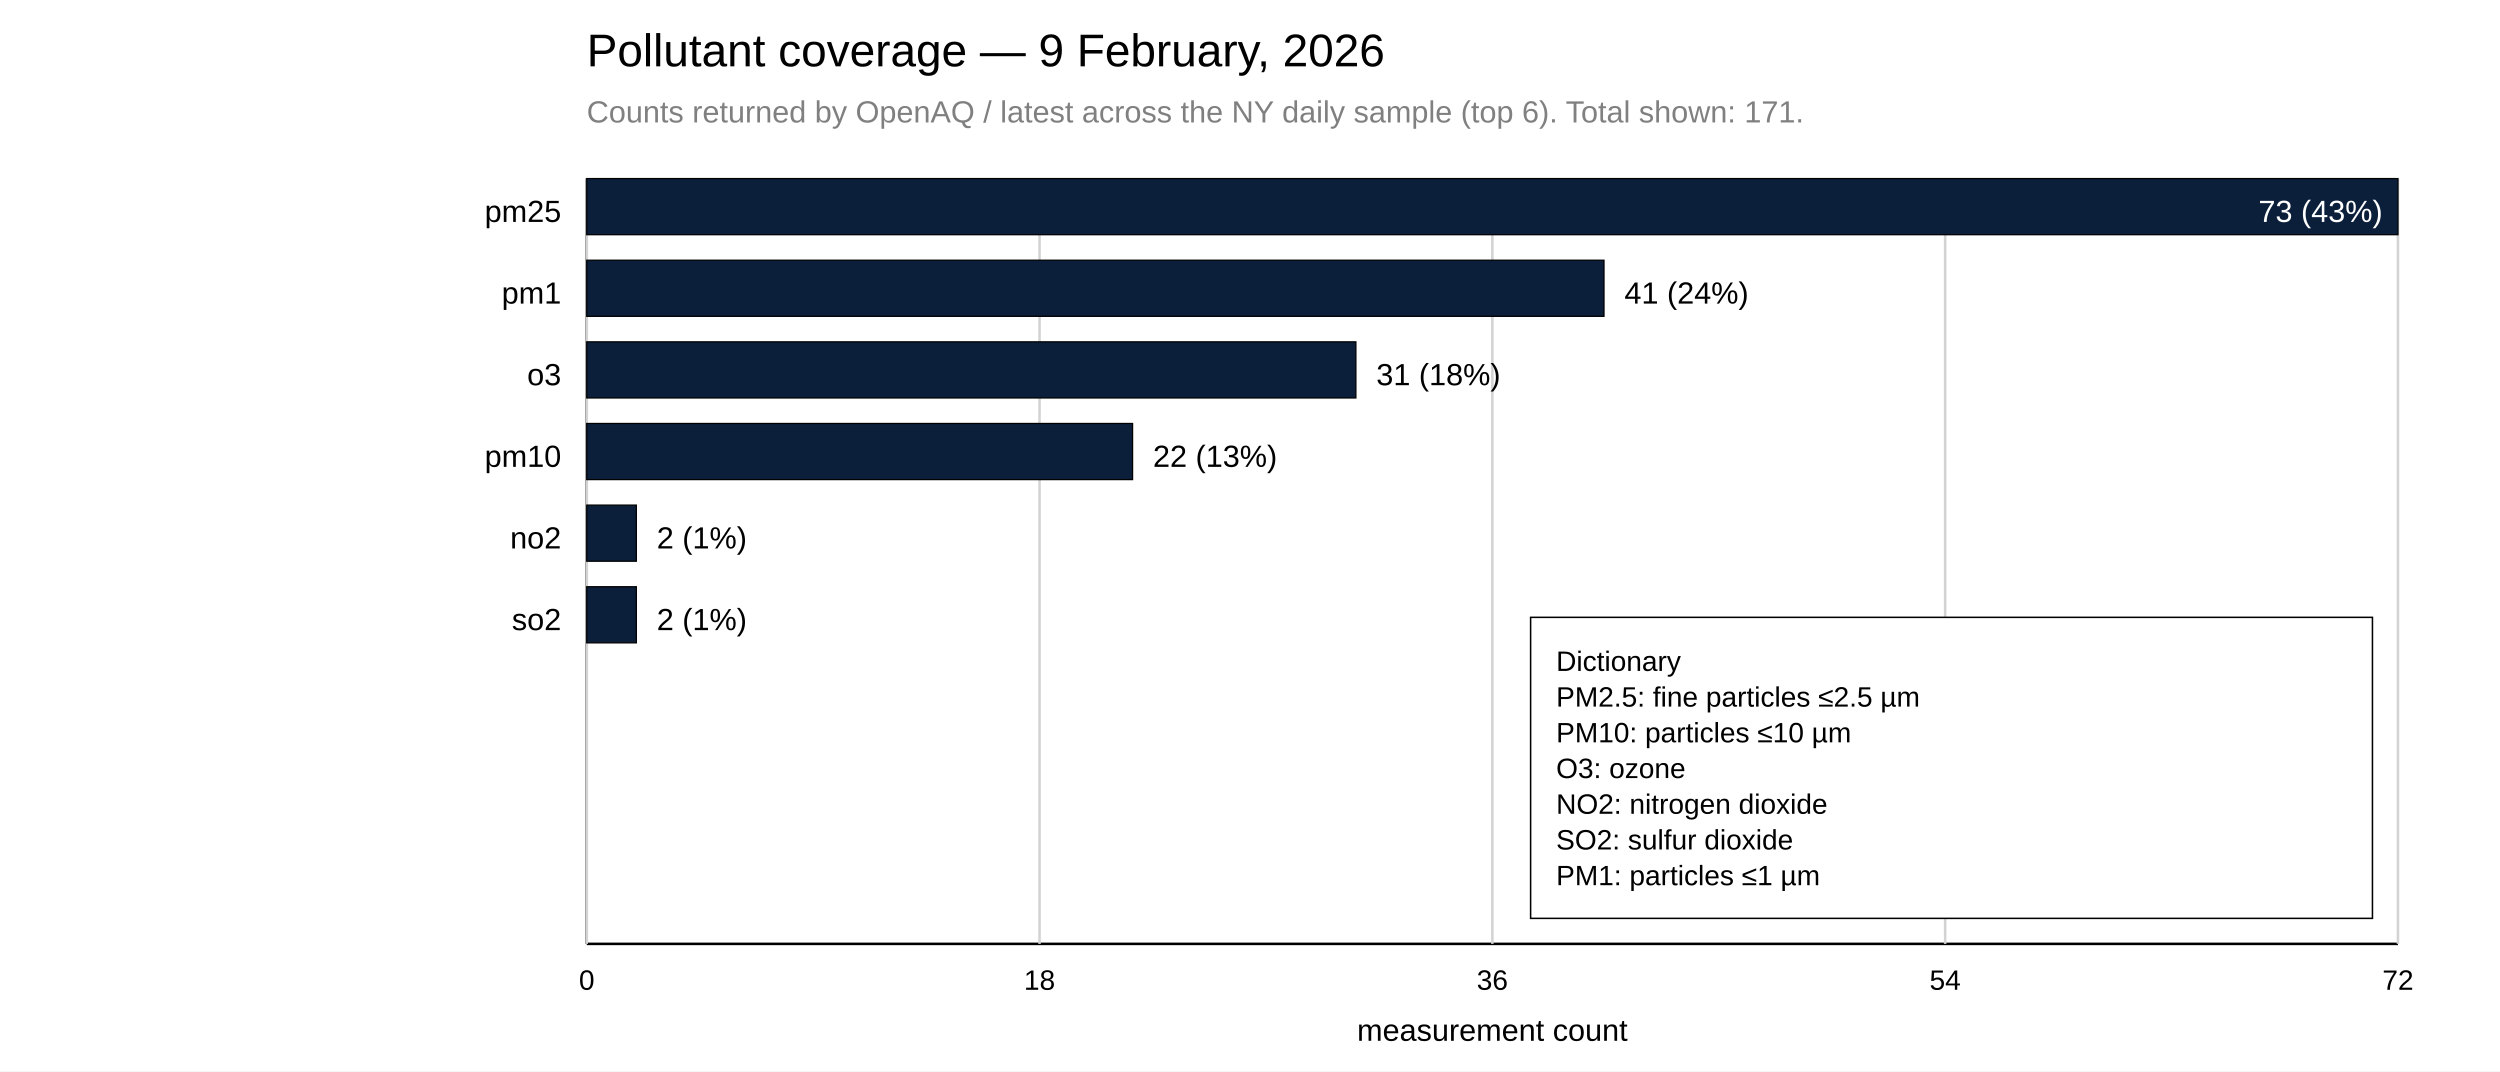
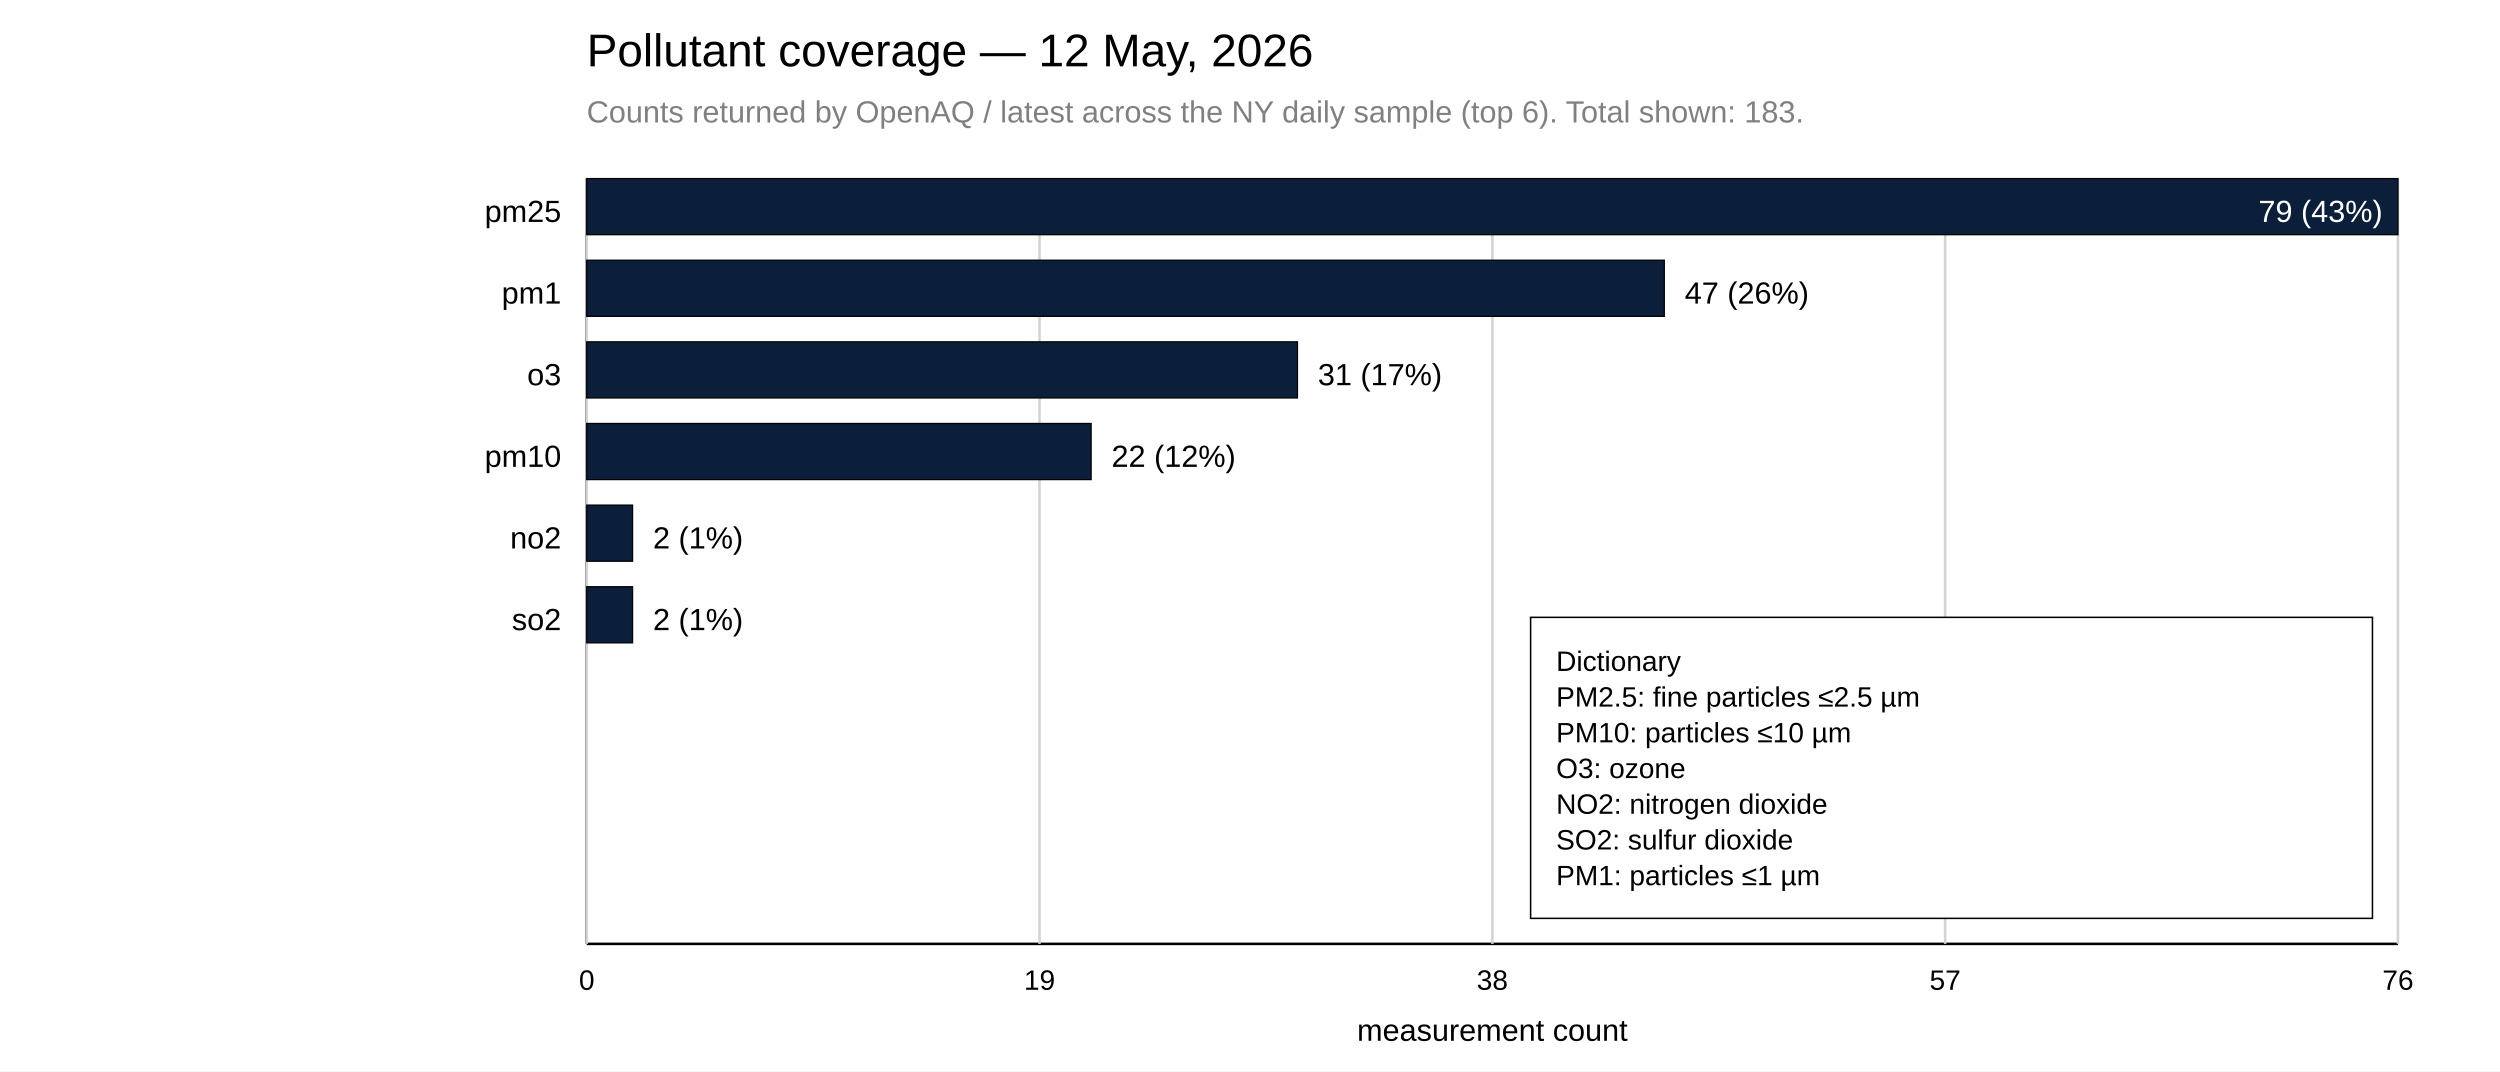
<svg xmlns="http://www.w3.org/2000/svg" width="980" height="420">
  <rect x="0" y="0" width="980" height="420" fill="white" />
-   <text x="230" y="26" font-family="Arial, sans-serif" font-size="18">Pollutant coverage — 9 February, 2026</text>
-   <text x="230" y="48" font-family="Arial, sans-serif" font-size="12" fill="gray">Counts returned by OpenAQ / latest across the NY daily sample (top 6). Total shown: 171.</text>
+   <text x="230" y="26" font-family="Arial, sans-serif" font-size="18">Pollutant coverage — 12 May, 2026</text>
+   <text x="230" y="48" font-family="Arial, sans-serif" font-size="12" fill="gray">Counts returned by OpenAQ / latest across the NY daily sample (top 6). Total shown: 183.</text>
  <line x1="230" y1="70" x2="230" y2="370" stroke="black" />
  <line x1="230" y1="370" x2="940" y2="370" stroke="black" />
  <line x1="230.00" y1="70" x2="230.00" y2="370" stroke="lightgray" />
  <text x="230.00" y="388" font-family="Arial, sans-serif" font-size="11" text-anchor="middle">0</text>
  <line x1="407.50" y1="70" x2="407.50" y2="370" stroke="lightgray" />
-   <text x="407.50" y="388" font-family="Arial, sans-serif" font-size="11" text-anchor="middle">18</text>
+   <text x="407.50" y="388" font-family="Arial, sans-serif" font-size="11" text-anchor="middle">19</text>
  <line x1="585.00" y1="70" x2="585.00" y2="370" stroke="lightgray" />
-   <text x="585.00" y="388" font-family="Arial, sans-serif" font-size="11" text-anchor="middle">36</text>
+   <text x="585.00" y="388" font-family="Arial, sans-serif" font-size="11" text-anchor="middle">38</text>
  <line x1="762.50" y1="70" x2="762.50" y2="370" stroke="lightgray" />
-   <text x="762.50" y="388" font-family="Arial, sans-serif" font-size="11" text-anchor="middle">54</text>
+   <text x="762.50" y="388" font-family="Arial, sans-serif" font-size="11" text-anchor="middle">57</text>
  <line x1="940.00" y1="70" x2="940.00" y2="370" stroke="lightgray" />
-   <text x="940.00" y="388" font-family="Arial, sans-serif" font-size="11" text-anchor="middle">72</text>
+   <text x="940.00" y="388" font-family="Arial, sans-serif" font-size="11" text-anchor="middle">76</text>
  <text x="585.00" y="408" font-family="Arial, sans-serif" font-size="12" text-anchor="middle">measurement count</text>
  <text x="220" y="87" font-family="Arial, sans-serif" font-size="12" text-anchor="end">pm25</text>
  <rect x="230" y="70" width="710.00" height="22" fill="#0B1F3B" stroke="black" stroke-width="0.5" />
-   <text x="934.00" y="87" font-family="Arial, sans-serif" font-size="12" fill="white" text-anchor="end">73 (43%)</text>
+   <text x="934.00" y="87" font-family="Arial, sans-serif" font-size="12" fill="white" text-anchor="end">79 (43%)</text>
  <text x="220" y="119" font-family="Arial, sans-serif" font-size="12" text-anchor="end">pm1</text>
-   <rect x="230" y="102" width="398.77" height="22" fill="#0B1F3B" stroke="black" stroke-width="0.5" />
-   <text x="636.77" y="119" font-family="Arial, sans-serif" font-size="12">41 (24%)</text>
+   <rect x="230" y="102" width="422.41" height="22" fill="#0B1F3B" stroke="black" stroke-width="0.5" />
+   <text x="660.41" y="119" font-family="Arial, sans-serif" font-size="12">47 (26%)</text>
  <text x="220" y="151" font-family="Arial, sans-serif" font-size="12" text-anchor="end">o3</text>
-   <rect x="230" y="134" width="301.51" height="22" fill="#0B1F3B" stroke="black" stroke-width="0.5" />
-   <text x="539.51" y="151" font-family="Arial, sans-serif" font-size="12">31 (18%)</text>
+   <rect x="230" y="134" width="278.61" height="22" fill="#0B1F3B" stroke="black" stroke-width="0.5" />
+   <text x="516.61" y="151" font-family="Arial, sans-serif" font-size="12">31 (17%)</text>
  <text x="220" y="183" font-family="Arial, sans-serif" font-size="12" text-anchor="end">pm10</text>
-   <rect x="230" y="166" width="213.97" height="22" fill="#0B1F3B" stroke="black" stroke-width="0.5" />
-   <text x="451.97" y="183" font-family="Arial, sans-serif" font-size="12">22 (13%)</text>
+   <rect x="230" y="166" width="197.72" height="22" fill="#0B1F3B" stroke="black" stroke-width="0.5" />
+   <text x="435.72" y="183" font-family="Arial, sans-serif" font-size="12">22 (12%)</text>
  <text x="220" y="215" font-family="Arial, sans-serif" font-size="12" text-anchor="end">no2</text>
-   <rect x="230" y="198" width="19.45" height="22" fill="#0B1F3B" stroke="black" stroke-width="0.5" />
-   <text x="257.45" y="215" font-family="Arial, sans-serif" font-size="12">2 (1%)</text>
+   <rect x="230" y="198" width="17.97" height="22" fill="#0B1F3B" stroke="black" stroke-width="0.5" />
+   <text x="255.97" y="215" font-family="Arial, sans-serif" font-size="12">2 (1%)</text>
  <text x="220" y="247" font-family="Arial, sans-serif" font-size="12" text-anchor="end">so2</text>
-   <rect x="230" y="230" width="19.45" height="22" fill="#0B1F3B" stroke="black" stroke-width="0.5" />
-   <text x="257.45" y="247" font-family="Arial, sans-serif" font-size="12">2 (1%)</text>
+   <rect x="230" y="230" width="17.97" height="22" fill="#0B1F3B" stroke="black" stroke-width="0.5" />
+   <text x="255.97" y="247" font-family="Arial, sans-serif" font-size="12">2 (1%)</text>
  <rect x="600.00" y="242.00" width="330" height="118" fill="white" stroke="black" stroke-width="0.6" />
  <text x="610.00" y="263.00" font-family="Arial, sans-serif" font-size="11" fill="black">
    <tspan x="610.00" dy="0">Dictionary</tspan>
    <tspan x="610.00" dy="14">PM2.5: fine particles ≤2.5 µm</tspan>
    <tspan x="610.00" dy="14">PM10: particles ≤10 µm</tspan>
    <tspan x="610.00" dy="14">O3: ozone</tspan>
    <tspan x="610.00" dy="14">NO2: nitrogen dioxide</tspan>
    <tspan x="610.00" dy="14">SO2: sulfur dioxide</tspan>
    <tspan x="610.00" dy="14">PM1: particles ≤1 µm</tspan>
  </text>
</svg>
